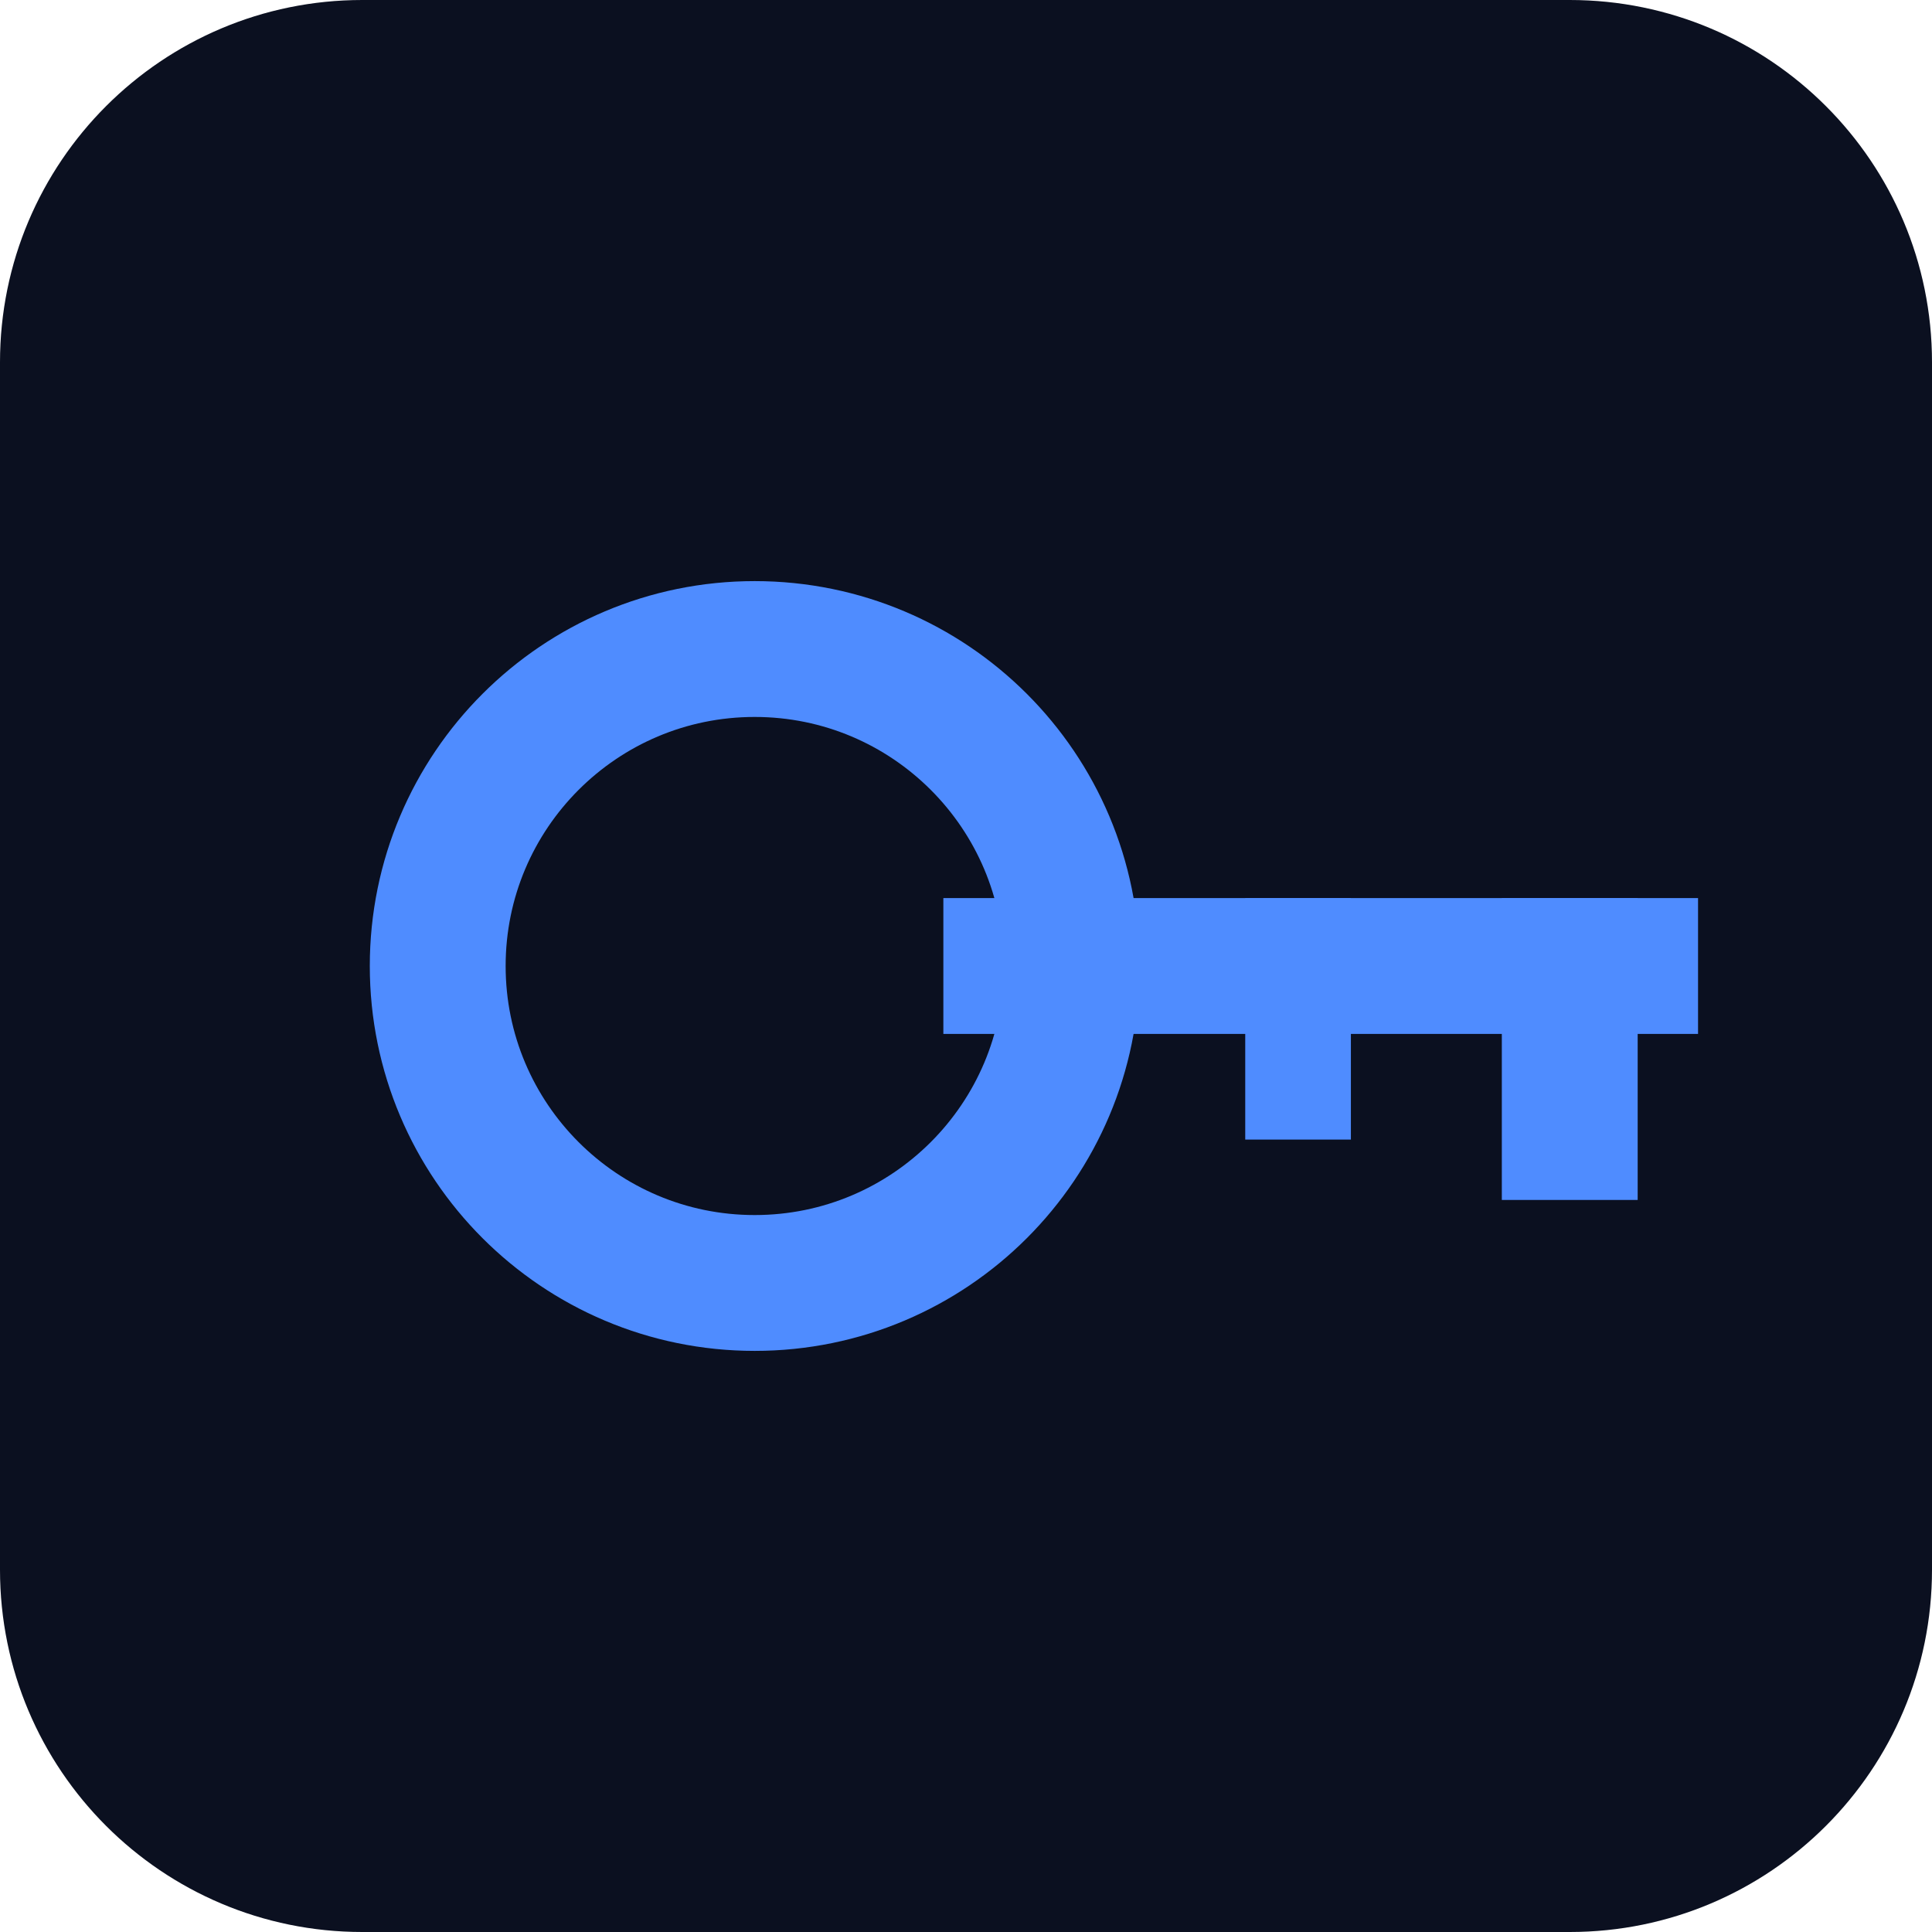
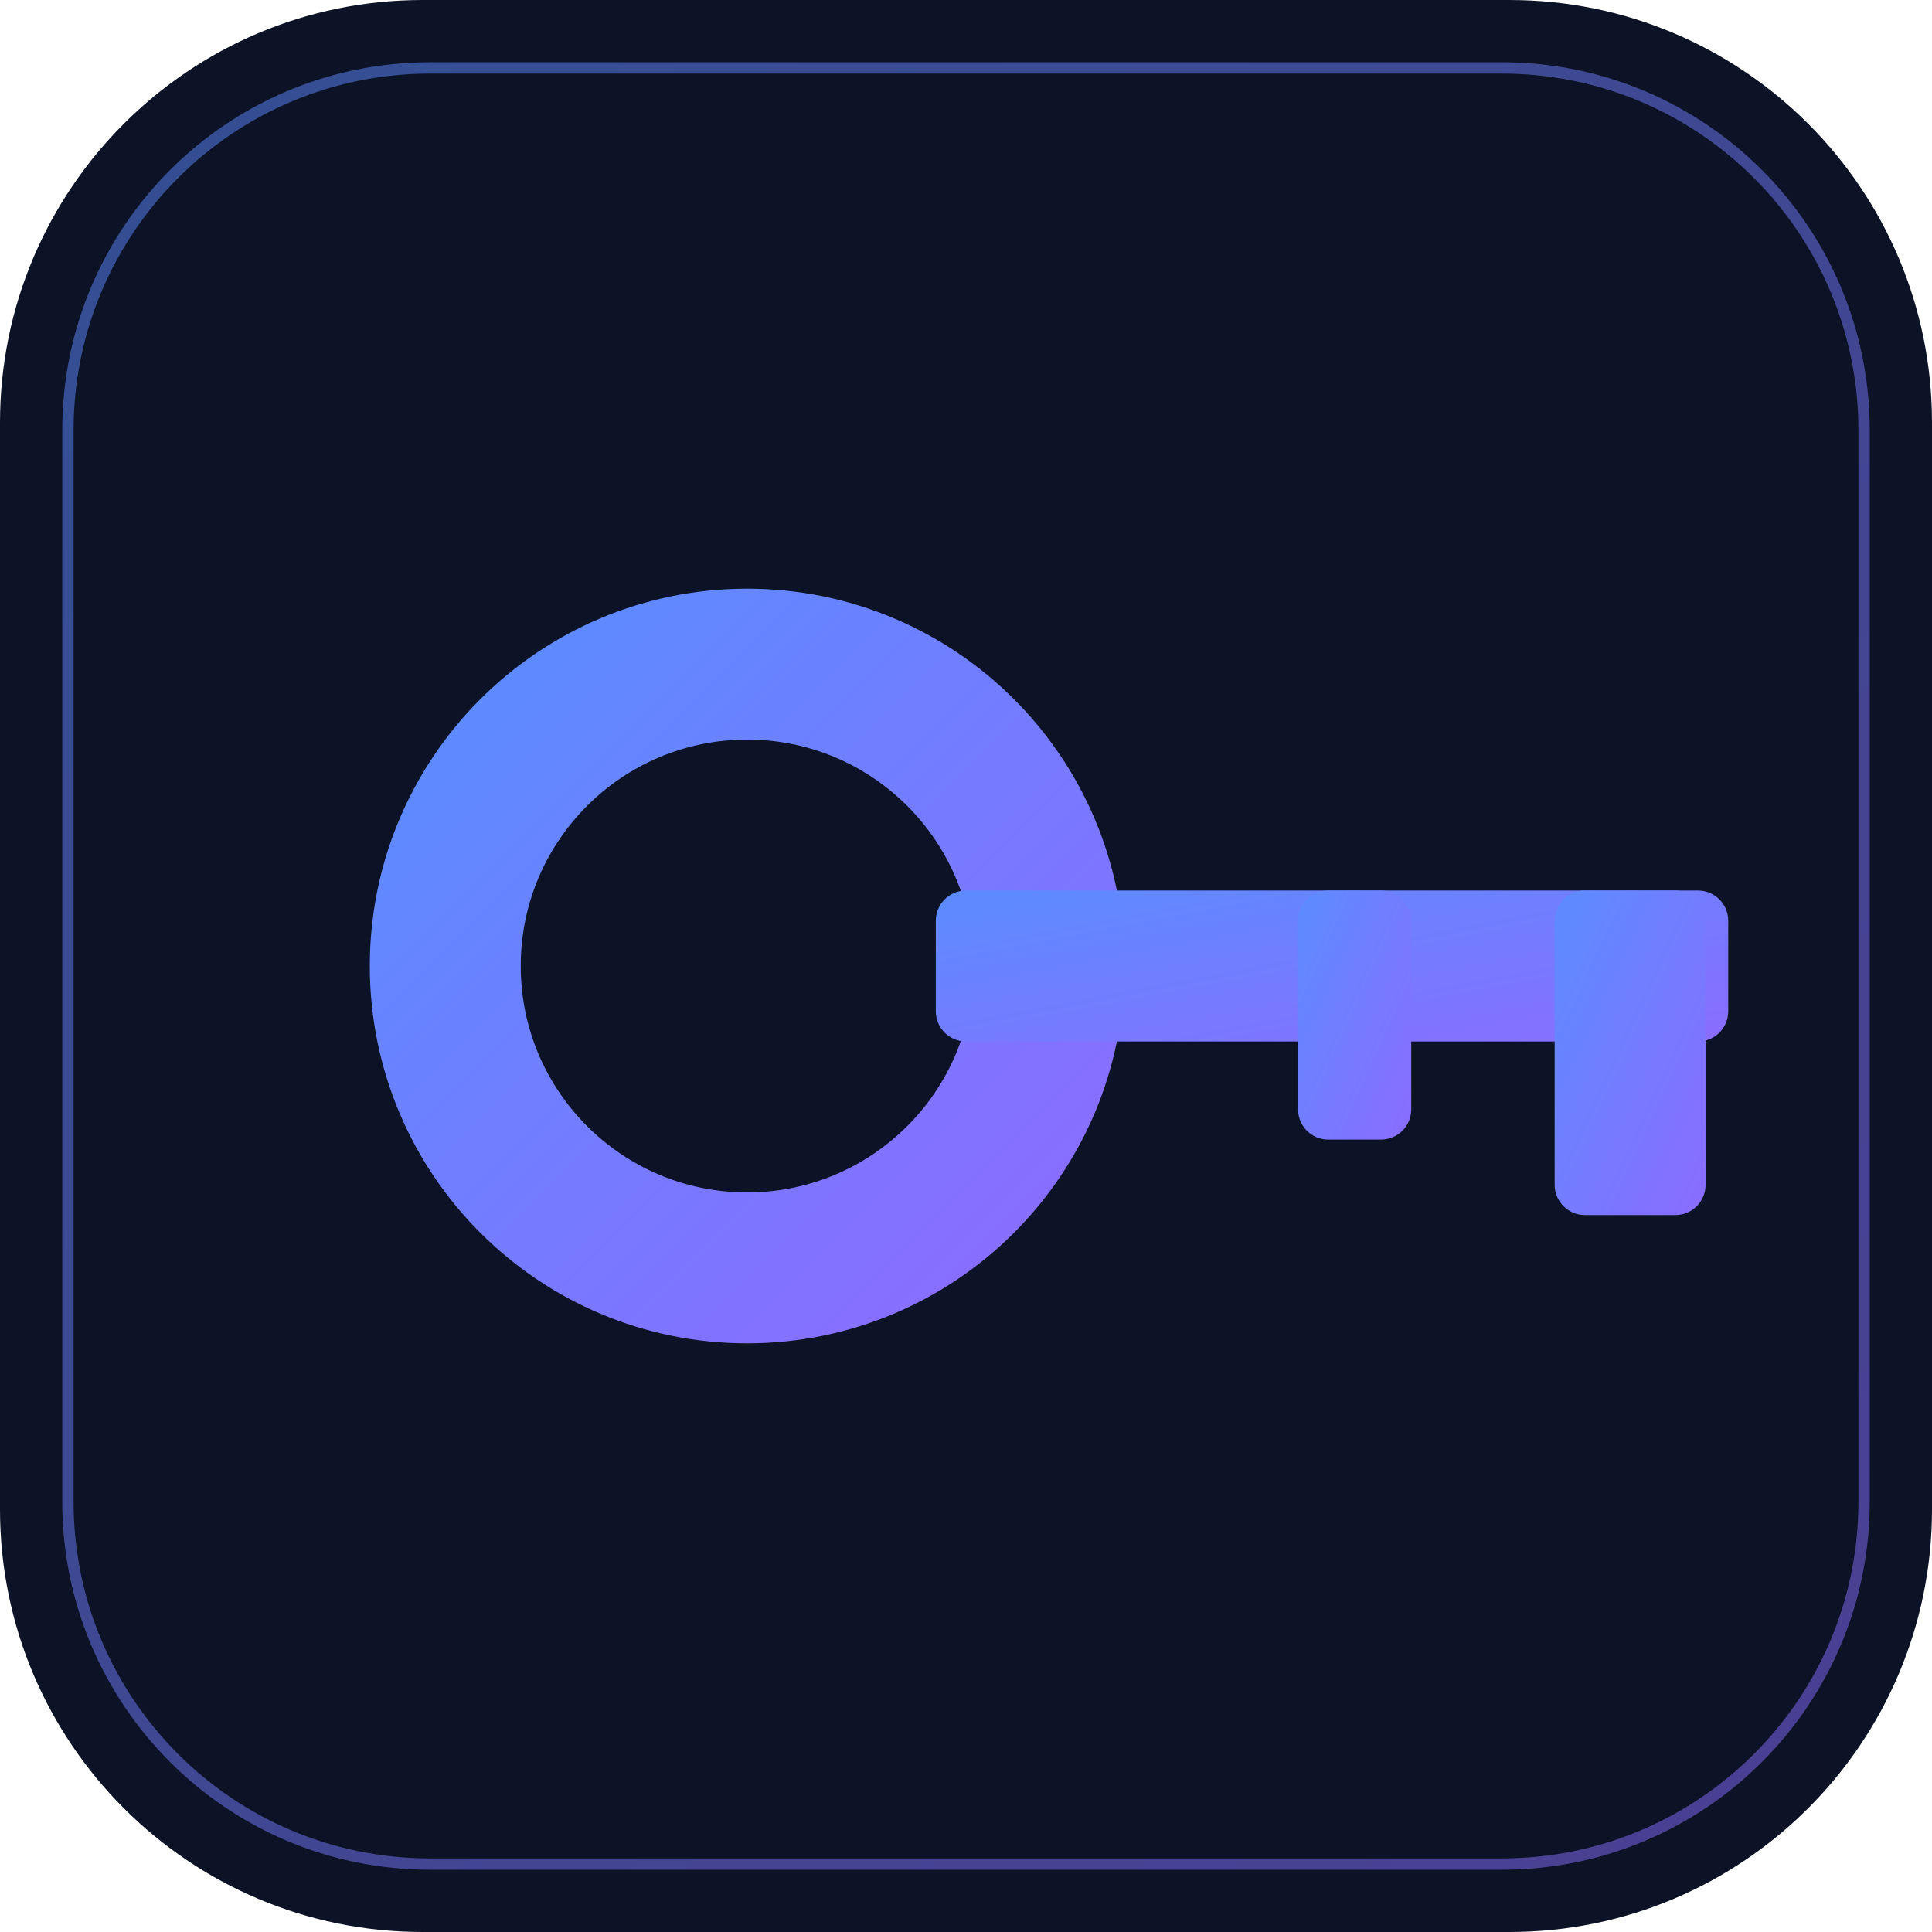
<svg xmlns="http://www.w3.org/2000/svg" viewBox="0 0 512 512">
-   <rect width="512" height="512" rx="96" fill="#0b1020" />
-   <circle cx="200" cy="256" r="84" fill="none" stroke="#4f8cff" stroke-width="36" />
-   <rect x="250" y="238" width="200" height="36" fill="#4f8cff" />
-   <rect x="398" y="238" width="36" height="80" fill="#4f8cff" />
-   <rect x="330" y="238" width="28" height="64" fill="#4f8cff" />
+   <defs>
+     <linearGradient id="g" x1="0" y1="0" x2="1" y2="1">
+       <stop offset="0" stop-color="#5b8cff" />
+       <stop offset="1" stop-color="#8b6cff" />
+     </linearGradient>
+   </defs>
+   <rect width="512" height="512" rx="112" fill="#0d1326" />
+   <rect x="18" y="18" width="476" height="476" rx="96" fill="none" stroke="url(#g)" stroke-width="3" opacity="0.5" />
+   <circle cx="198" cy="256" r="80" fill="none" stroke="url(#g)" stroke-width="40" />
+   <rect x="248" y="236" width="210" height="40" rx="8" fill="url(#g)" />
+   <rect x="412" y="236" width="40" height="86" rx="8" fill="url(#g)" />
+   <rect x="344" y="236" width="30" height="66" rx="8" fill="url(#g)" />
</svg>
